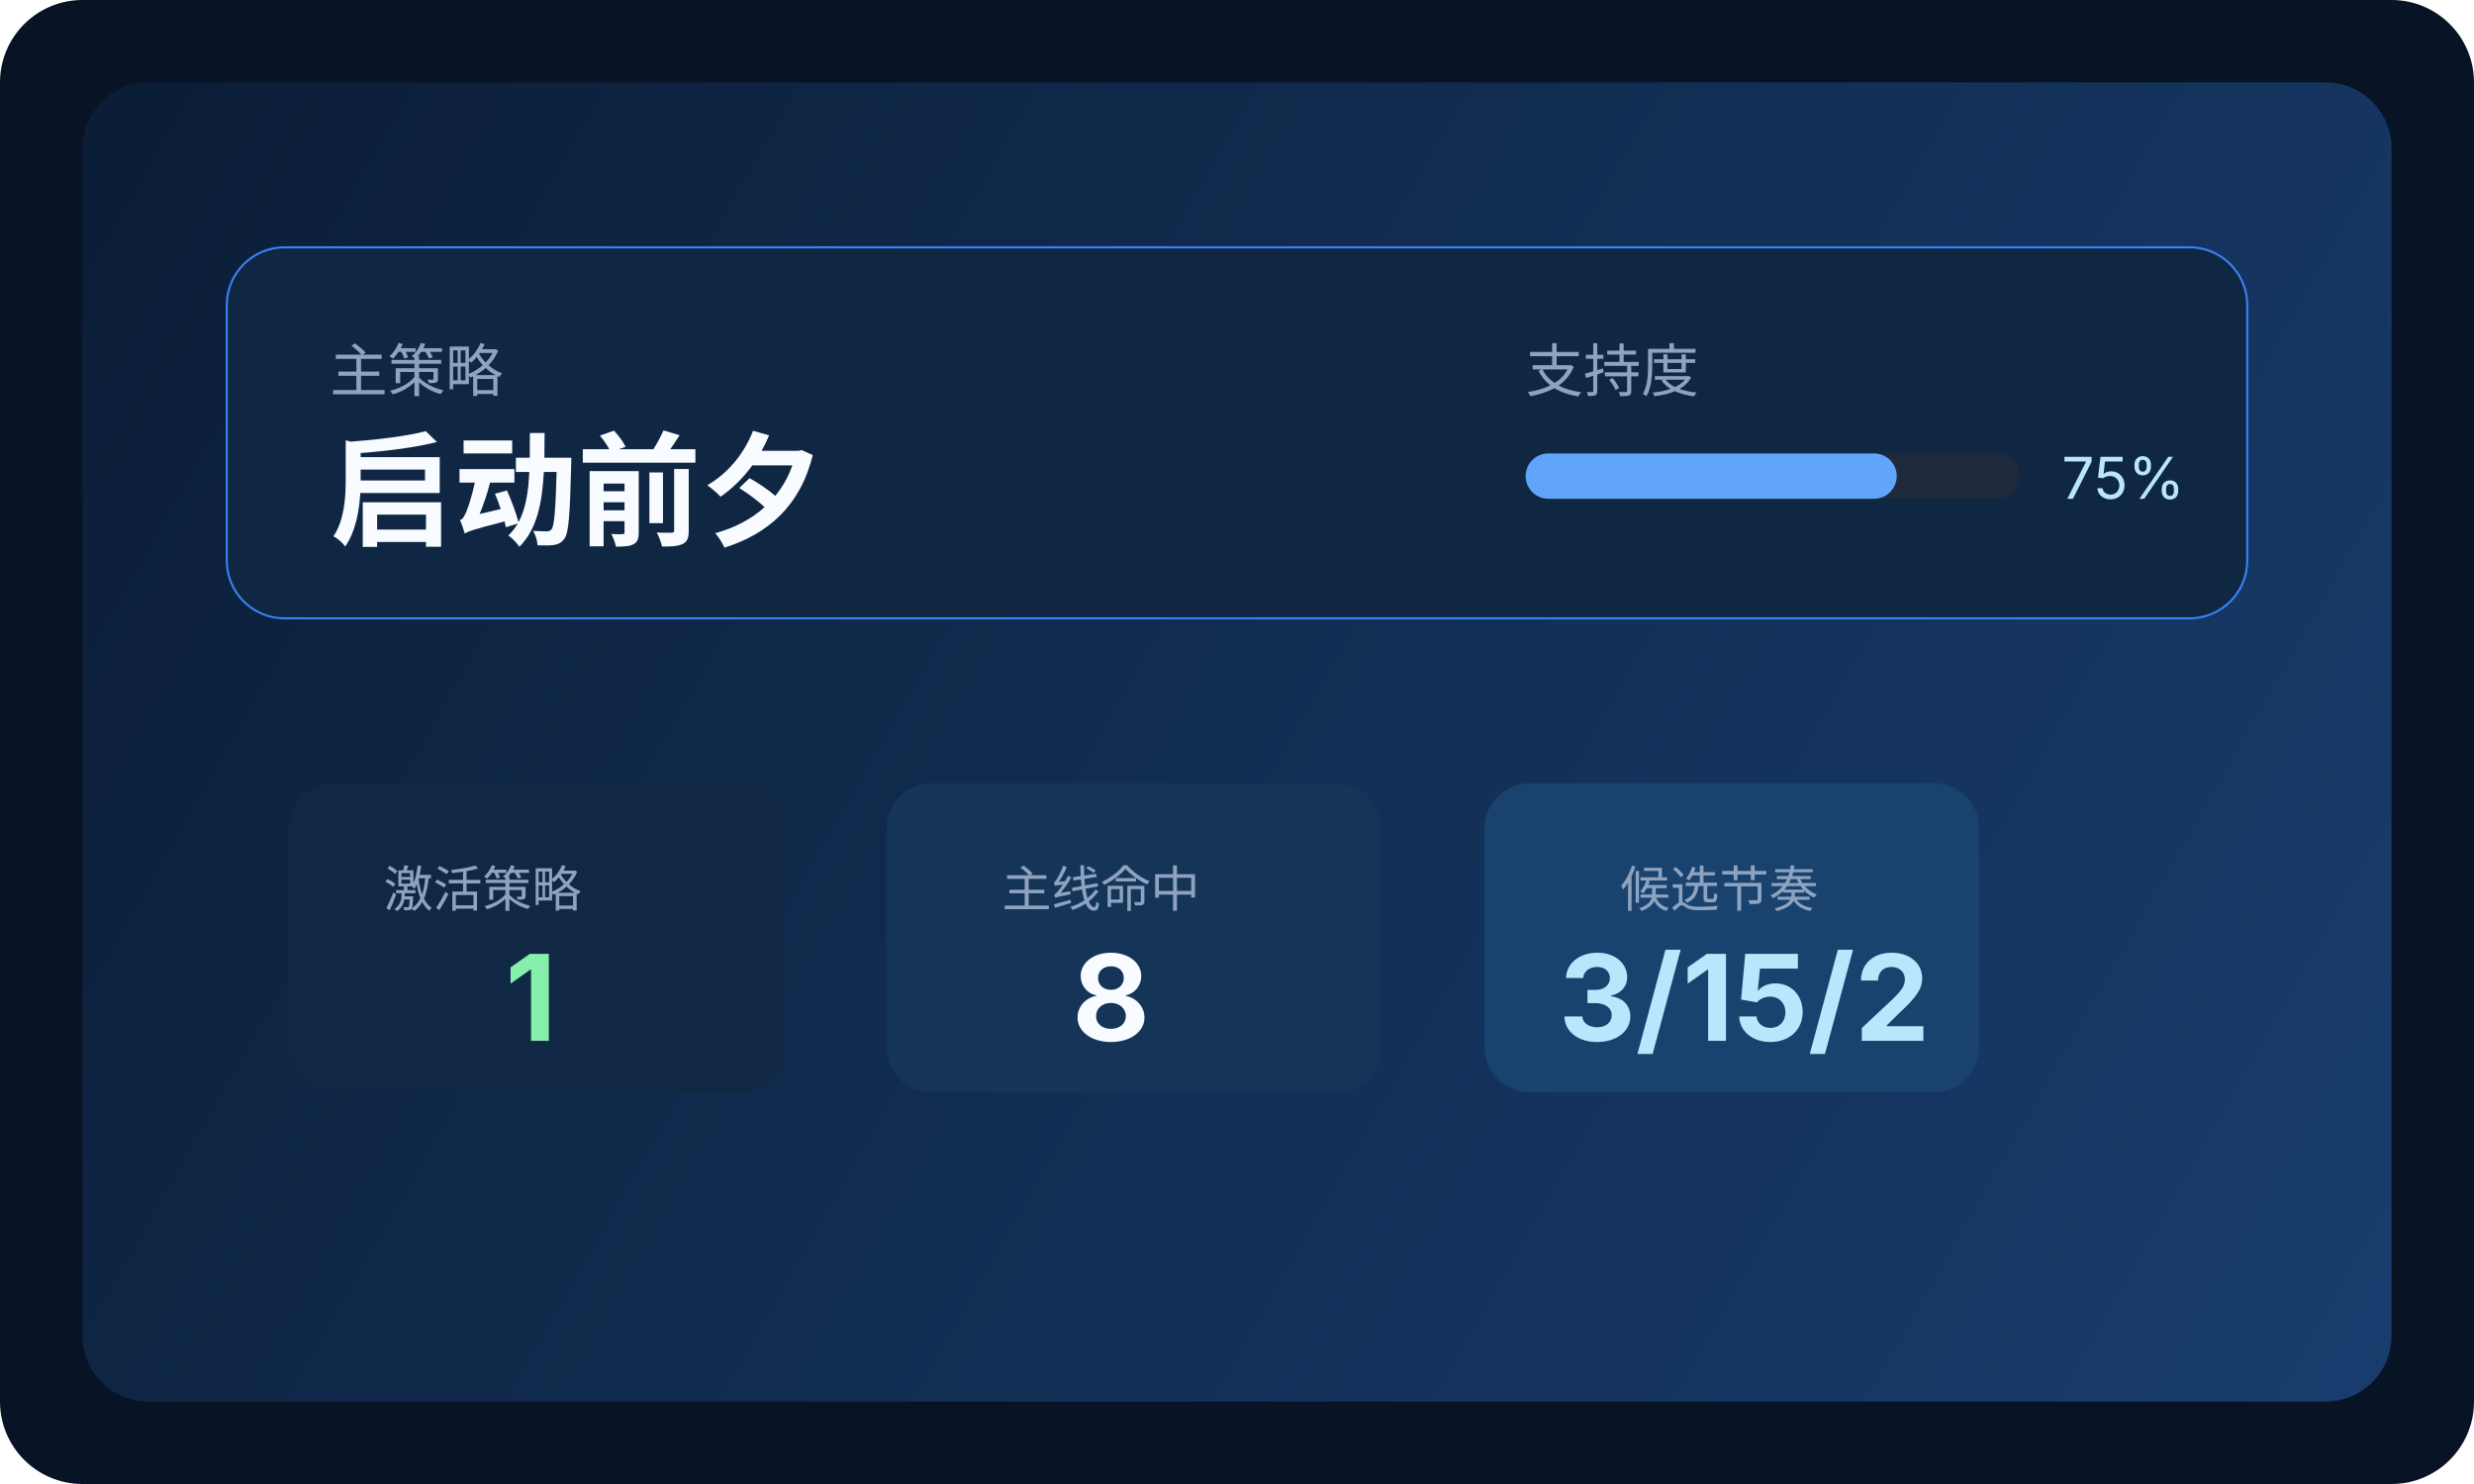
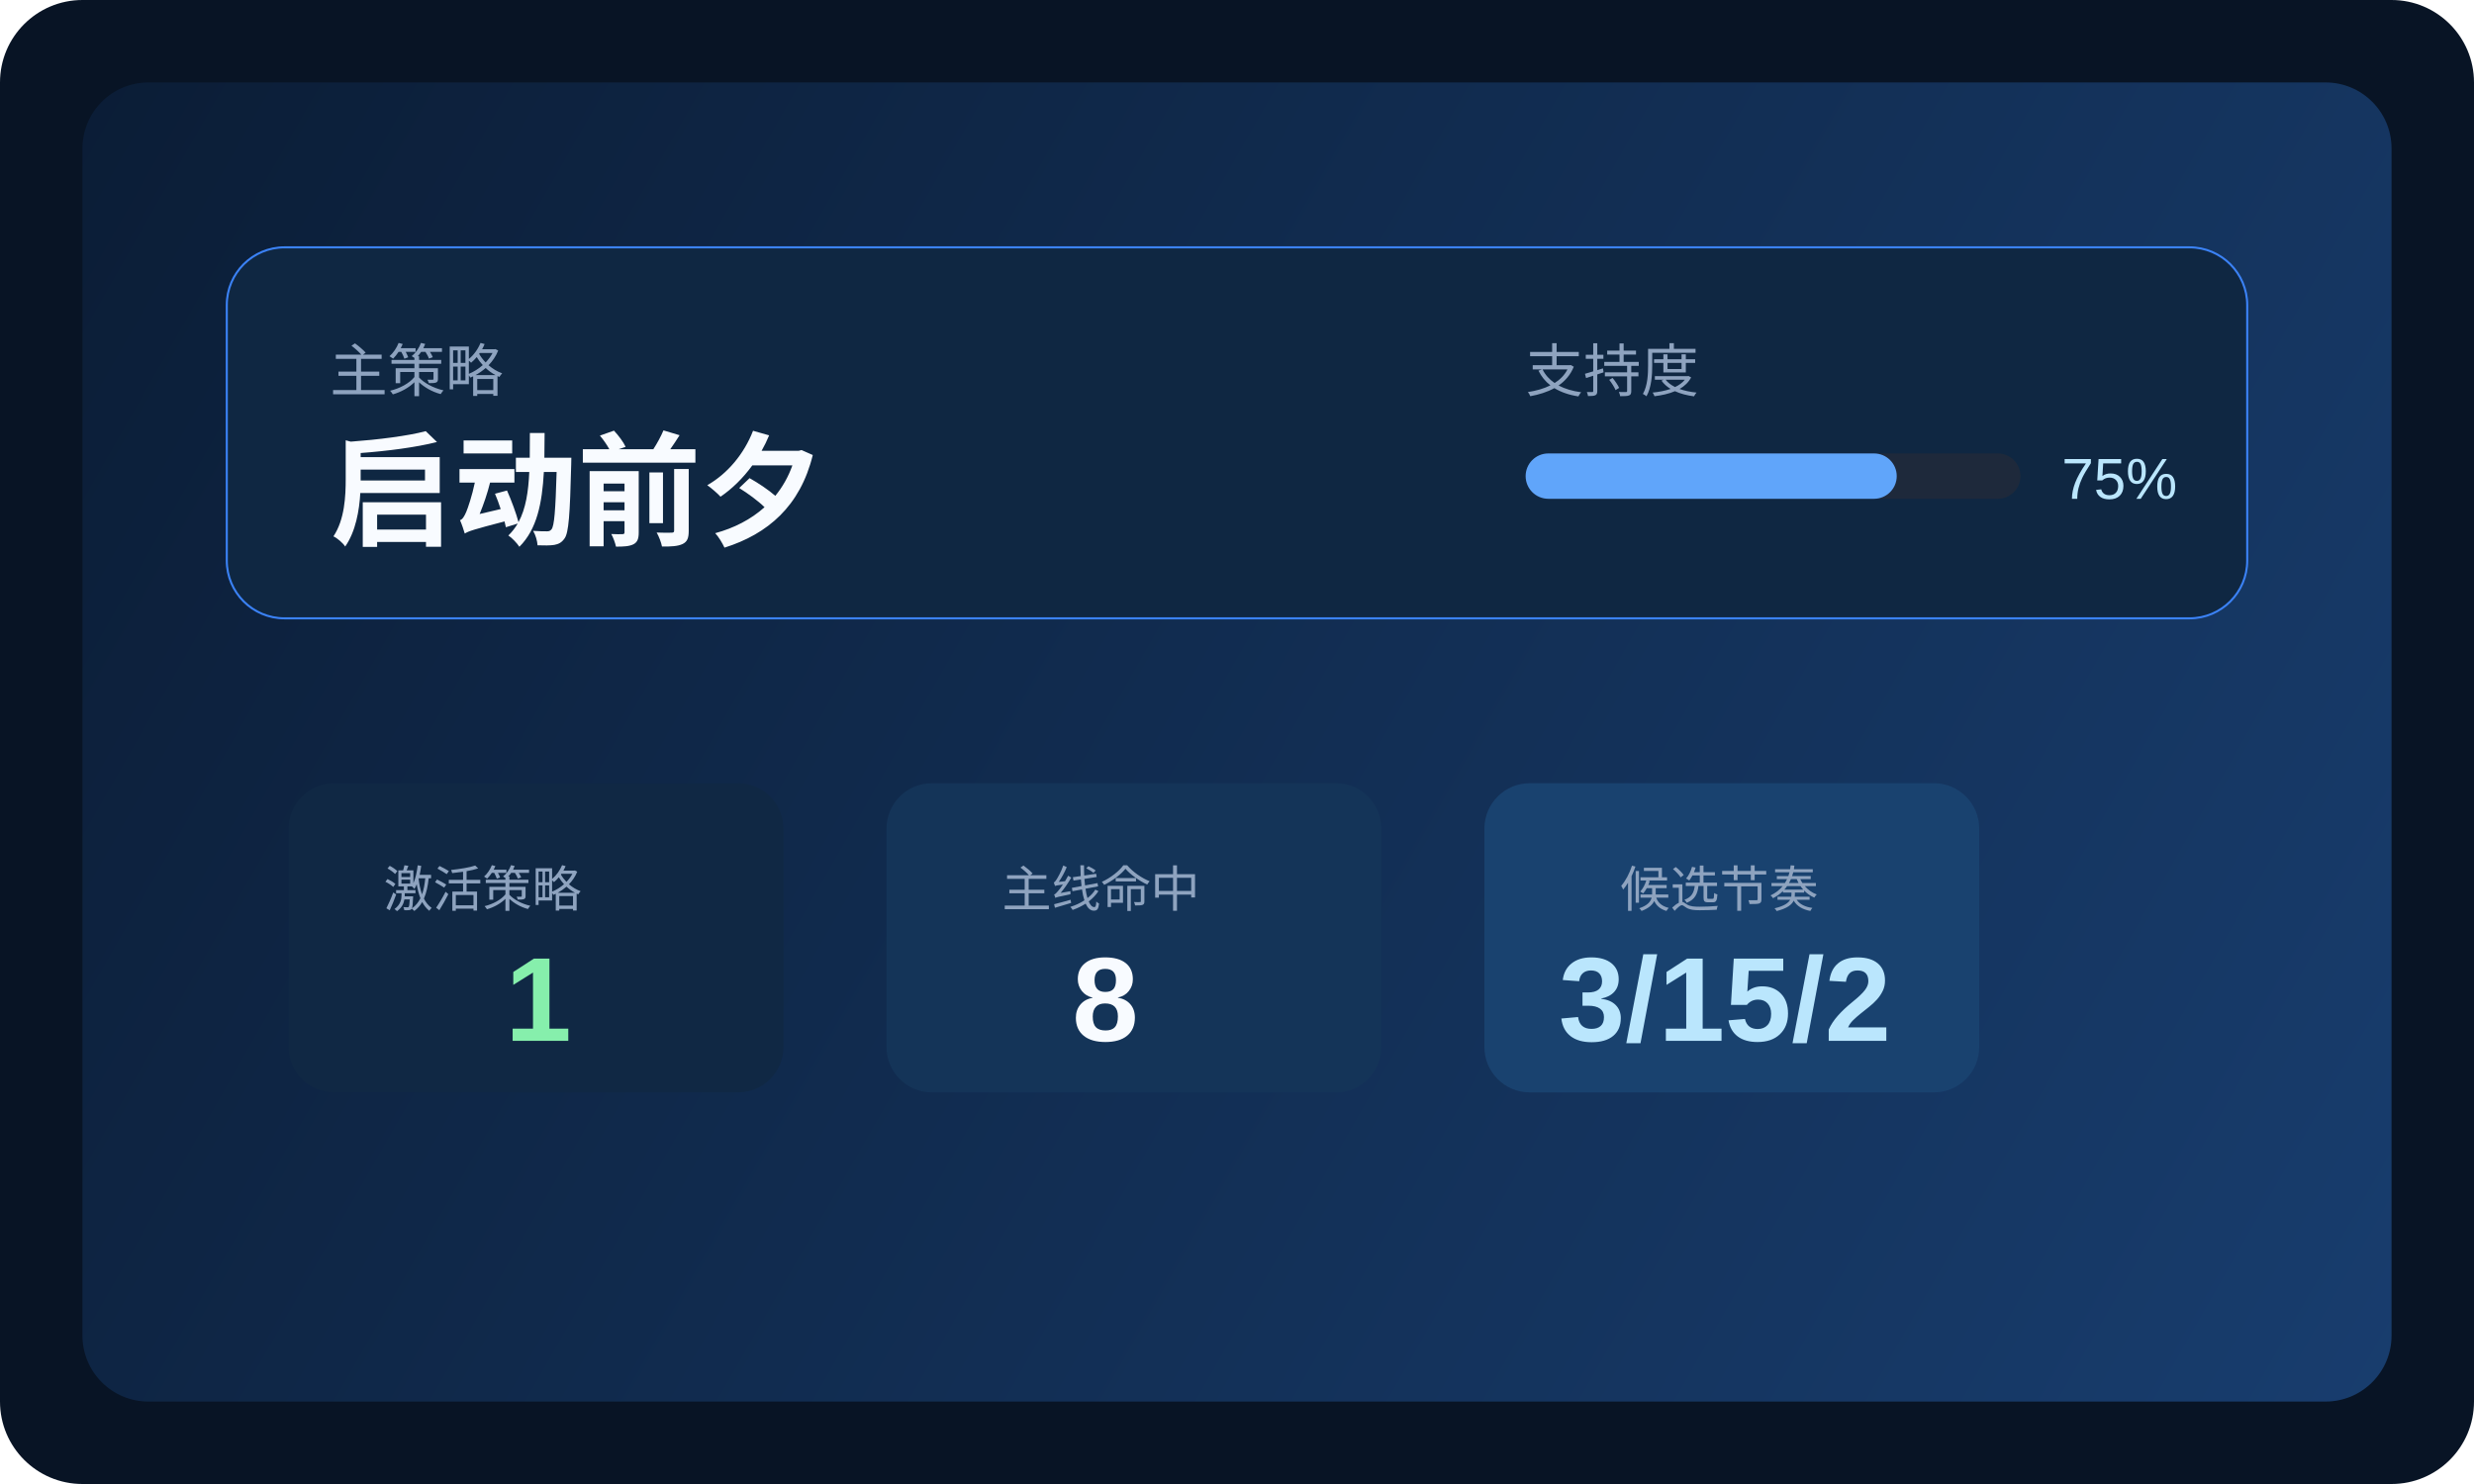
<svg xmlns="http://www.w3.org/2000/svg" width="1200" height="720" viewBox="0 0 1200 720" fill="none">
  <rect width="1200" height="720" rx="40" fill="#081425" />
  <rect x="40" y="40" width="1120" height="640" rx="32" fill="url(#g1)" />
  <rect x="110" y="120" width="980" height="180" rx="28" fill="#0F2742" stroke="#3B82F6" />
-   <text x="160" y="190" fill="#8EA3BF" font-size="28" font-family="Inter, Arial">主策略</text>
-   <text x="160" y="260" fill="#F8FBFF" font-size="60" font-weight="700" font-family="Inter, Arial">启动前夕</text>
-   <text x="740" y="190" fill="#8EA3BF" font-size="28" font-family="Inter, Arial">支持度</text>
+   <text x="160" y="190" fill="#8EA3BF" font-size="28" font-family="PingFang SC, Hiragino Sans GB, Microsoft YaHei, Noto Sans SC, Arial, sans-serif">主策略</text>
+   <text x="160" y="260" fill="#F8FBFF" font-size="60" font-weight="700" font-family="PingFang SC, Hiragino Sans GB, Microsoft YaHei, Noto Sans SC, Arial, sans-serif">启动前夕</text>
+   <text x="740" y="190" fill="#8EA3BF" font-size="28" font-family="PingFang SC, Hiragino Sans GB, Microsoft YaHei, Noto Sans SC, Arial, sans-serif">支持度</text>
  <rect x="740" y="220" width="240" height="22" rx="11" fill="#1E293B" />
  <rect x="740" y="220" width="180" height="22" rx="11" fill="#60A5FA" />
-   <text x="1000" y="242" fill="#BAE6FD" font-size="28" font-family="Inter, Arial">75%</text>
+   <text x="1000" y="242" fill="#BAE6FD" font-size="28" font-family="PingFang SC, Hiragino Sans GB, Microsoft YaHei, Noto Sans SC, Arial, sans-serif">75%</text>
  <rect x="140" y="380" width="240" height="150" rx="22" fill="#102844" />
  <rect x="430" y="380" width="240" height="150" rx="22" fill="#143458" />
  <rect x="720" y="380" width="240" height="150" rx="22" fill="#19426F" />
-   <text x="186" y="440" fill="#8EA3BF" font-size="24" font-family="Inter, Arial">激活策略</text>
-   <text x="245" y="505" fill="#86EFAC" font-size="58" font-weight="700" font-family="Inter, Arial">1</text>
-   <text x="486" y="440" fill="#8EA3BF" font-size="24" font-family="Inter, Arial">主线命中</text>
-   <text x="520" y="505" fill="#F8FBFF" font-size="58" font-weight="700" font-family="Inter, Arial">8</text>
-   <text x="786" y="440" fill="#8EA3BF" font-size="24" font-family="Inter, Arial">候选节奏</text>
-   <text x="756" y="505" fill="#BAE6FD" font-size="58" font-weight="700" font-family="Inter, Arial">3/15/2</text>
+   <text x="186" y="440" fill="#8EA3BF" font-size="24" font-family="PingFang SC, Hiragino Sans GB, Microsoft YaHei, Noto Sans SC, Arial, sans-serif">激活策略</text>
+   <text x="245" y="505" fill="#86EFAC" font-size="58" font-weight="700" font-family="PingFang SC, Hiragino Sans GB, Microsoft YaHei, Noto Sans SC, Arial, sans-serif">1</text>
+   <text x="486" y="440" fill="#8EA3BF" font-size="24" font-family="PingFang SC, Hiragino Sans GB, Microsoft YaHei, Noto Sans SC, Arial, sans-serif">主线命中</text>
+   <text x="520" y="505" fill="#F8FBFF" font-size="58" font-weight="700" font-family="PingFang SC, Hiragino Sans GB, Microsoft YaHei, Noto Sans SC, Arial, sans-serif">8</text>
+   <text x="786" y="440" fill="#8EA3BF" font-size="24" font-family="PingFang SC, Hiragino Sans GB, Microsoft YaHei, Noto Sans SC, Arial, sans-serif">候选节奏</text>
+   <text x="756" y="505" fill="#BAE6FD" font-size="58" font-weight="700" font-family="PingFang SC, Hiragino Sans GB, Microsoft YaHei, Noto Sans SC, Arial, sans-serif">3/15/2</text>
  <defs>
    <linearGradient id="g1" x1="40" y1="40" x2="1160" y2="680" gradientUnits="userSpaceOnUse">
      <stop stop-color="#0B1D36" />
      <stop offset="1" stop-color="#183D6E" />
    </linearGradient>
  </defs>
</svg>
